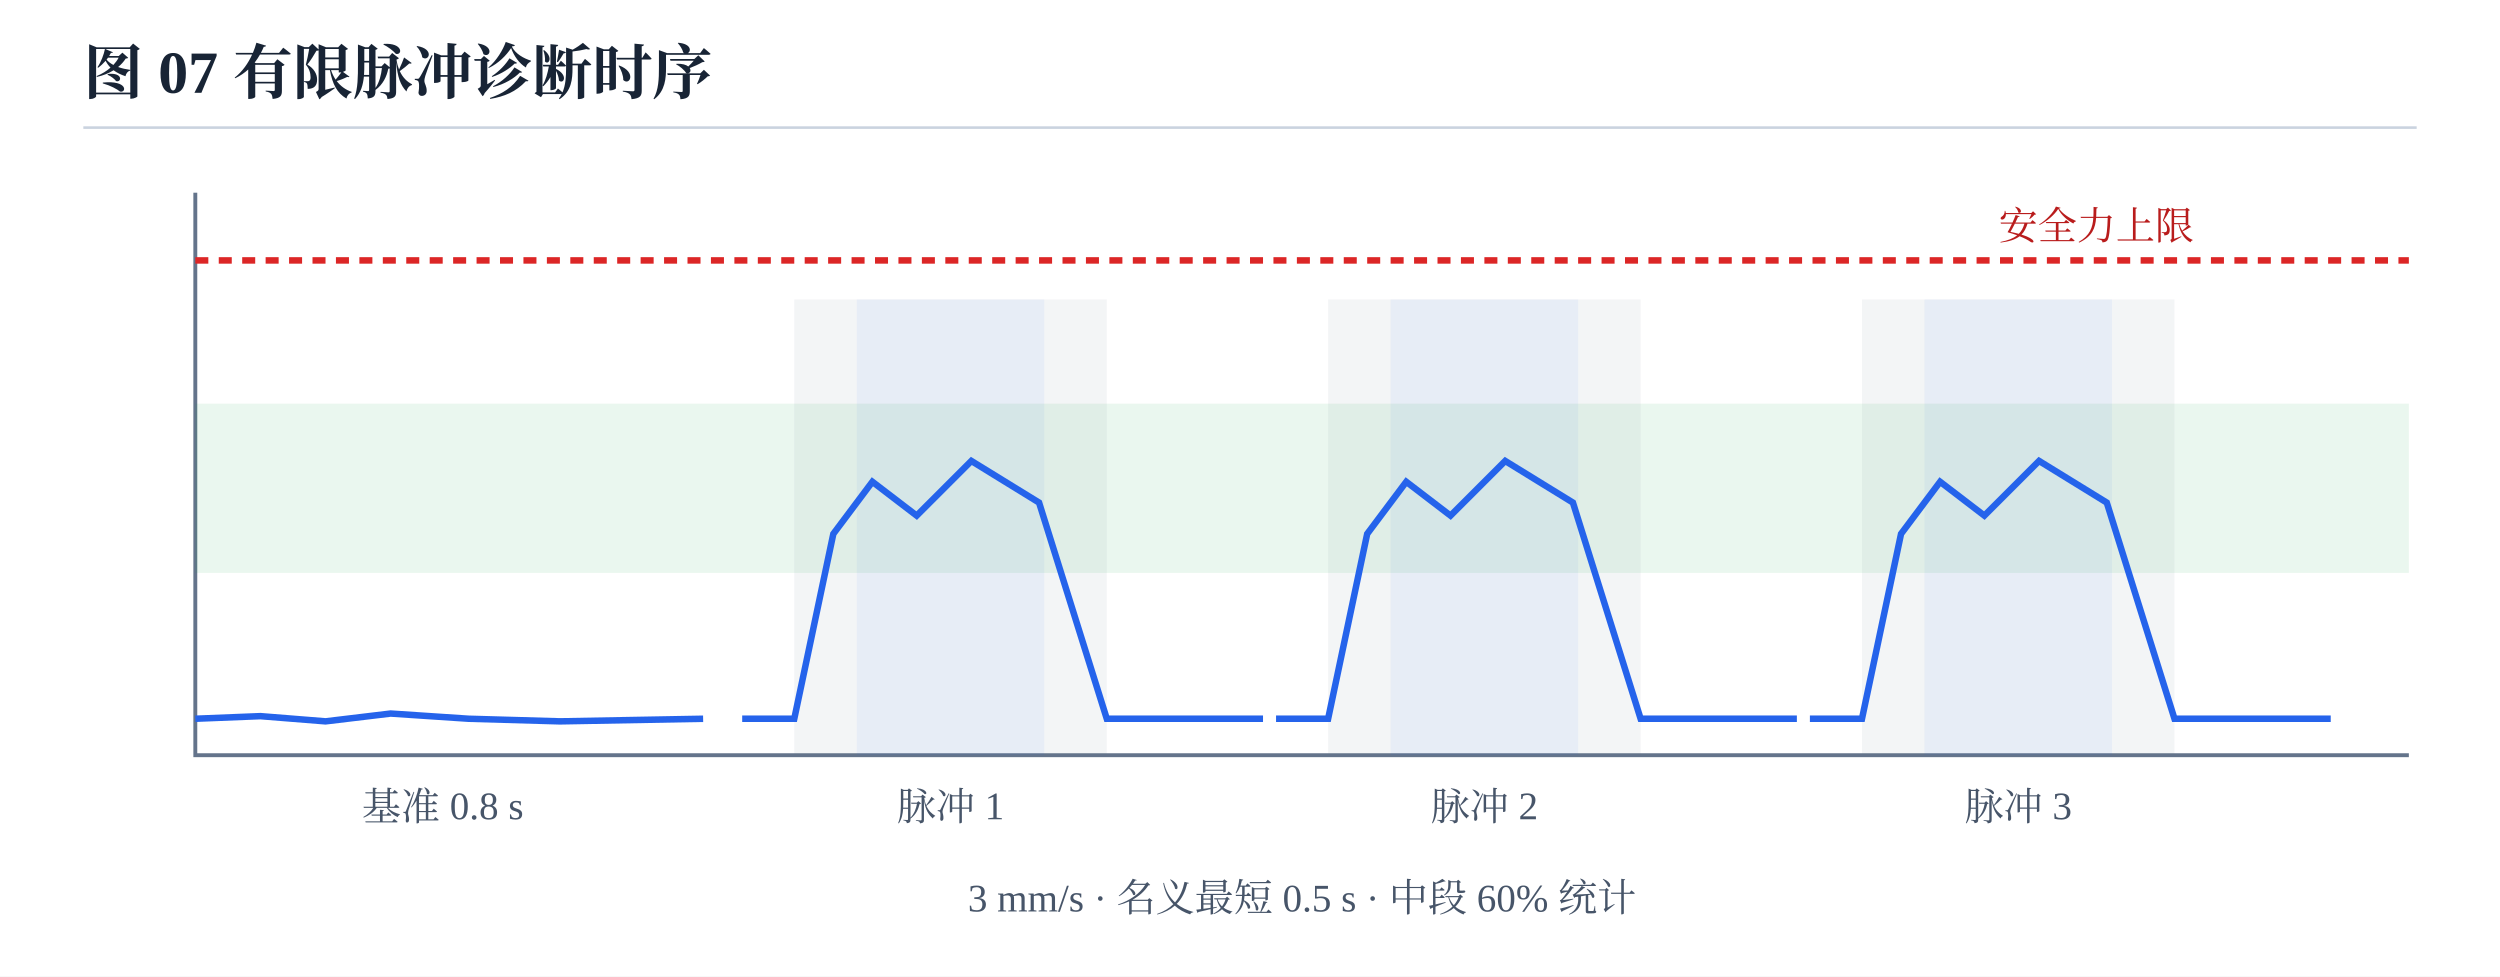
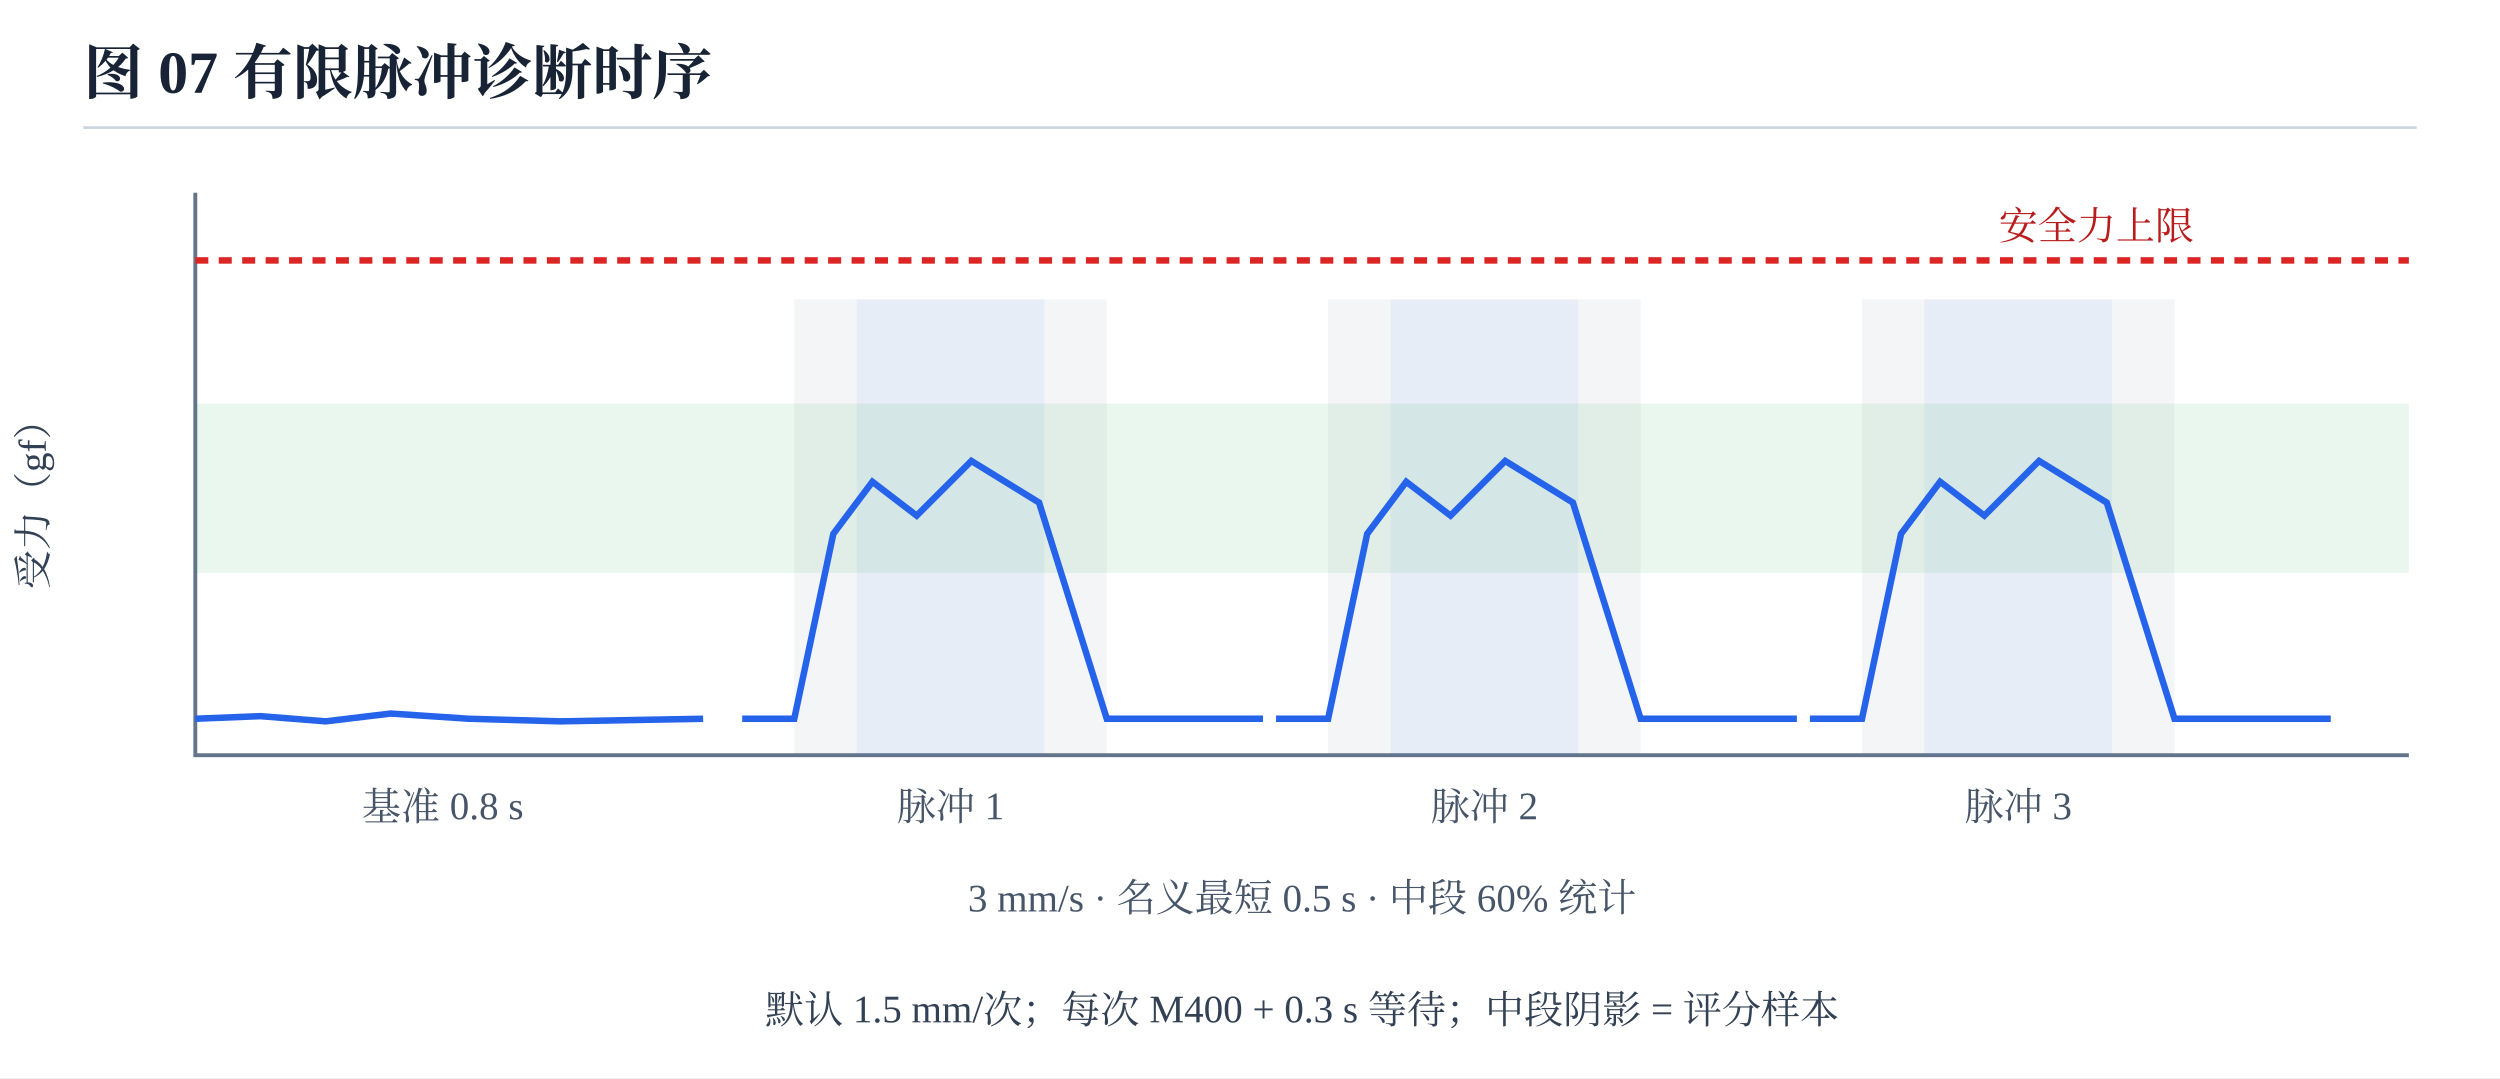
- <svg xmlns="http://www.w3.org/2000/svg" viewBox="0 0 960 375" role="img" aria-label="图 07  有限脉冲诊断时序">
+ <svg xmlns="http://www.w3.org/2000/svg" viewBox="0 0 960 414" role="img" aria-label="图 07  有限脉冲诊断时序">
  <defs>
    <marker id="a" markerWidth="8" markerHeight="8" refX="7" refY="4" orient="auto">
      <path d="M0 0L8 4L0 8Z" fill="#64748b" />
    </marker>
  </defs>
-   <rect width="960" height="375" fill="#fff" />
+   <rect width="960" height="414" fill="#fff" />
  <g font-family="Times New Roman, SimSun, Noto Serif CJK SC, serif" fill="#182435">
    <text x="32" y="36" font-size="23" font-weight="bold">图 07  有限脉冲诊断时序</text>
    <path d="M32 49H928" stroke="#cad3df" />
    <path d="M75 74V290H925" fill="none" stroke="#64748b" stroke-width="1.5" />
    <rect x="75" y="155" width="850" height="65" fill="#16a34a" opacity=".09" />
    <path d="M75 100H925" fill="none" stroke="#dc2626" stroke-width="2.5" stroke-dasharray="5 4" />
    <text x="805" y="92" font-size="15" fill="#b91c1c" text-anchor="middle">安全力上限</text>
    <rect x="305" y="115" width="120" height="175" fill="#64748b" opacity=".075" />
    <rect x="329" y="115" width="72" height="175" fill="#2563eb" opacity=".06" />
    <path d="M285 276H305L320 205L335 185L352 198L373 177L399 193L425 276H485" fill="none" stroke="#2563eb" stroke-width="2.5" />
    <text x="365" y="315" font-size="15" fill="#475569" text-anchor="middle">脉冲 1</text>
    <rect x="510" y="115" width="120" height="175" fill="#64748b" opacity=".075" />
    <rect x="534" y="115" width="72" height="175" fill="#2563eb" opacity=".06" />
    <path d="M490 276H510L525 205L540 185L557 198L578 177L604 193L630 276H690" fill="none" stroke="#2563eb" stroke-width="2.5" />
    <text x="570" y="315" font-size="15" fill="#475569" text-anchor="middle">脉冲 2</text>
    <rect x="715" y="115" width="120" height="175" fill="#64748b" opacity=".075" />
    <rect x="739" y="115" width="72" height="175" fill="#2563eb" opacity=".06" />
    <path d="M695 276H715L730 205L745 185L762 198L783 177L809 193L835 276H895" fill="none" stroke="#2563eb" stroke-width="2.5" />
    <text x="775" y="315" font-size="15" fill="#475569" text-anchor="middle">脉冲 3</text>
    <path d="M75 276L100 275L125 277L150 274L180 276L215 277L270 276" fill="none" stroke="#2563eb" stroke-width="2.5" />
    <text x="170" y="315" font-size="15" fill="#475569" text-anchor="middle">基准 0.8 s</text>
    <text x="500" y="350" font-size="15" fill="#475569" text-anchor="middle">3 mm/s · 名义最短 0.5 s · 中段 60% 统计</text>
+     <text x="500" y="393" text-anchor="middle" font-size="15" fill="#334155">默认 1.5 mm/次；每次 M400 + 0.3 s 等待；中段阴影 = 评分样本</text>
+     <text x="18" y="190" transform="rotate(-90 18 190)" text-anchor="middle" font-size="15" fill="#334155">受力（gf）</text>
  </g>
</svg>
